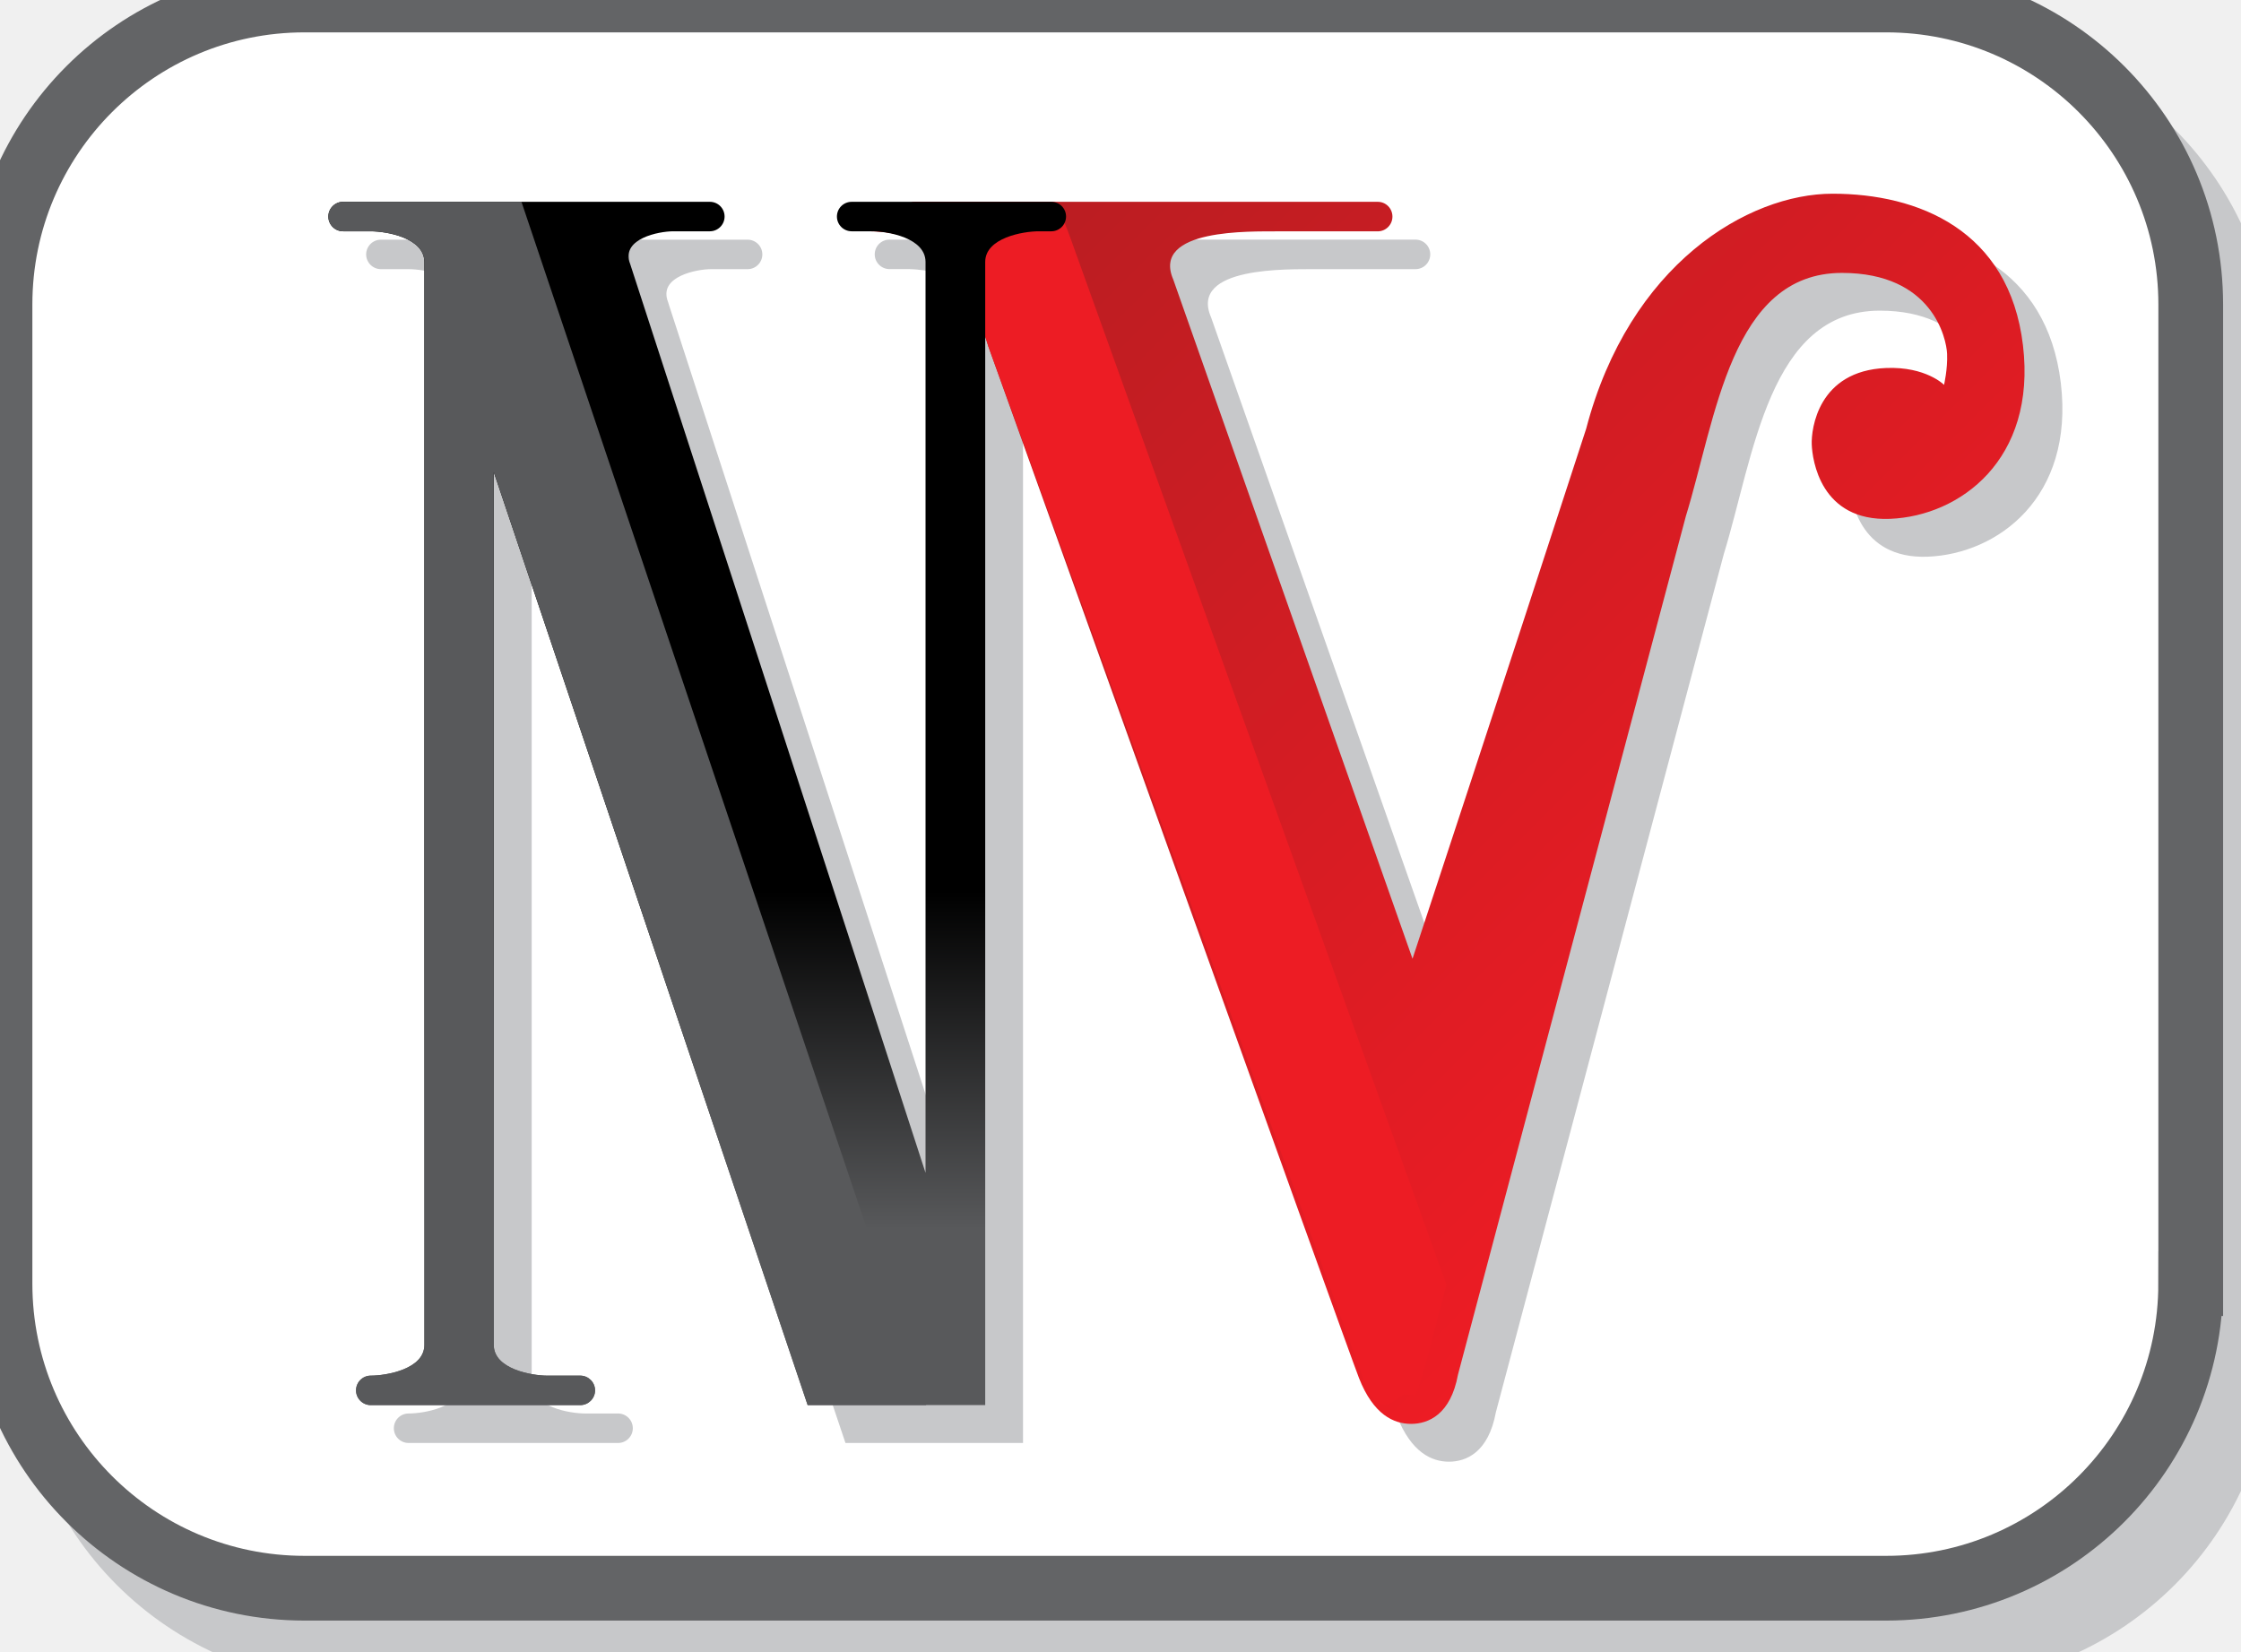
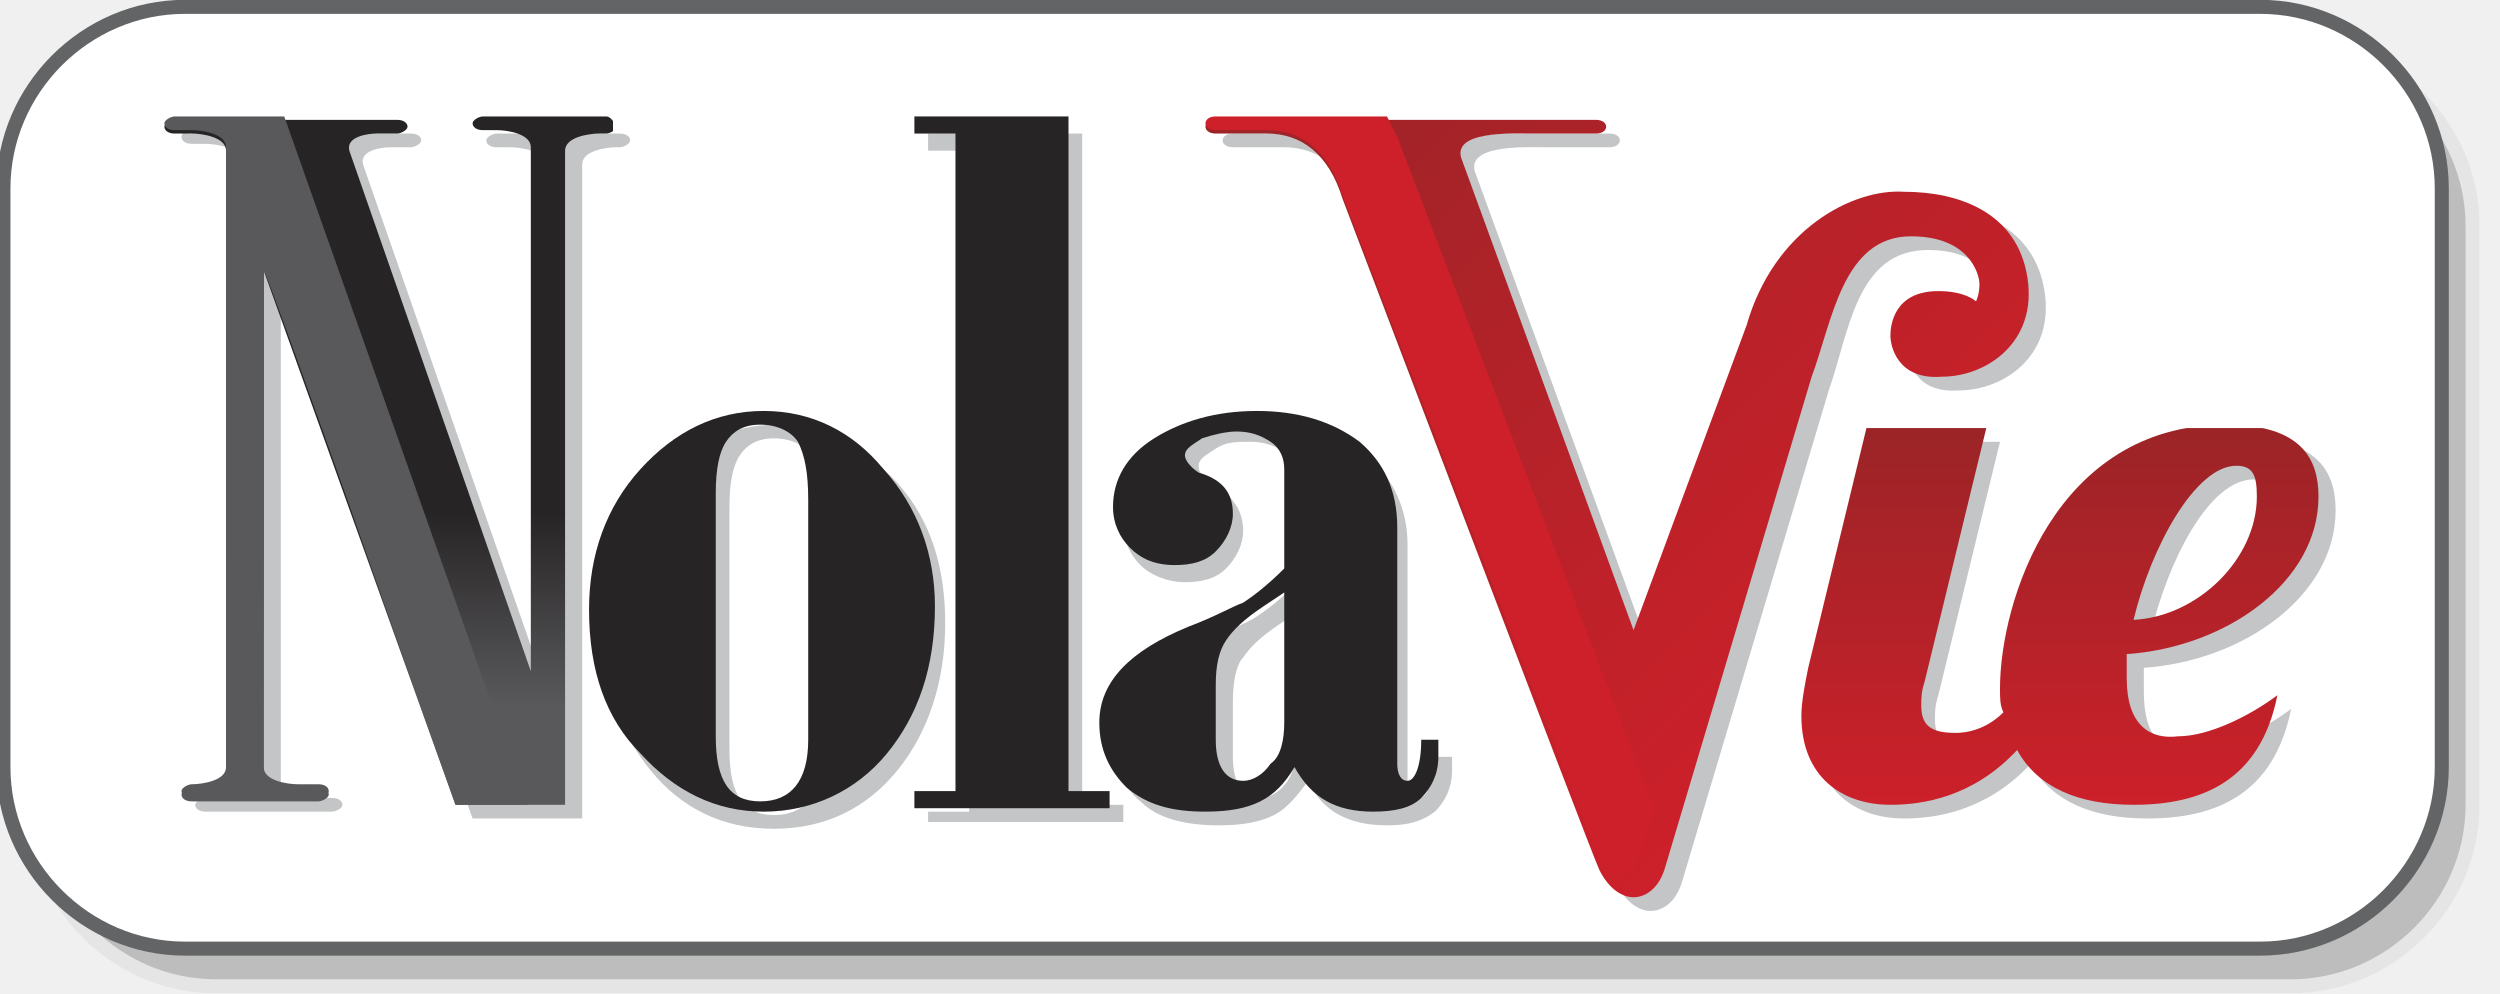
- <svg xmlns="http://www.w3.org/2000/svg" version="1.1" id="Layer_1" x="0px" y="0px" width="41.196px" height="30.354px" viewBox="0 0 41.196 30.354" enable-background="new 0 0 41.196 30.354" xml:space="preserve">
-   <path fill="#C7C8CA" stroke="#C7C8CA" stroke-width="1.19" d="M41.196,24.757c0,3.091-2.506,5.598-5.598,5.598H6.525  c-3.092,0-5.598-2.507-5.598-5.598V6.756c0-3.092,2.506-5.598,5.598-5.598h29.073c3.092,0,5.598,2.506,5.598,5.598V24.757z" />
-   <path fill="#FFFFFF" stroke="#636466" stroke-width="1.19" d="M40.271,23.598c0,3.093-2.507,5.599-5.598,5.599H5.598  C2.506,29.196,0,26.69,0,23.598v-18C0,2.506,2.506,0,5.598,0h29.076c3.091,0,5.598,2.506,5.598,5.598V23.598z" />
-   <path fill="#C7C8CA" d="M37.884,7.043c-0.254-2.121-1.93-2.787-3.501-2.787c-1.551,0-3.736,1.294-4.529,4.321  c-1.528,4.696-3.194,9.742-3.194,9.742L22.263,5.834c-0.41-0.945,1.444-0.881,1.904-0.886h1.853c0.151,0,0.272-0.122,0.272-0.272  s-0.121-0.271-0.272-0.271h-9.668c-0.151,0-0.272,0.121-0.272,0.271c0,0.149,0.122,0.271,0.272,0.271h0.373  c0.008,0,0.019,0.001,0.027,0.001h-0.041c0.099,0,0.194,0.011,0.289,0.024c0.316,0.054,0.71,0.204,0.71,0.538v16.746L12.295,5.599  c-0.001-0.008-0.028-0.091-0.028-0.088c0,0-0.063-0.208-0.001-0.01c-0.123-0.416,0.529-0.553,0.808-0.553h0.669  c0.15,0,0.271-0.122,0.271-0.271c0-0.15-0.122-0.271-0.271-0.271H7.002c-0.149,0-0.271,0.121-0.271,0.271  c0,0.149,0.122,0.271,0.271,0.271h0.509c0.282,0,0.985,0.118,0.985,0.563v19.91c0,0.446-0.703,0.564-0.985,0.564  c-0.15,0-0.271,0.121-0.271,0.271s0.121,0.271,0.271,0.271h3.851c0.149,0,0.271-0.121,0.271-0.271s-0.122-0.271-0.271-0.271h-0.604  c-0.283,0-0.984-0.118-0.984-0.564V9.374c0,0,5.762,17.139,5.768,17.153h3.264V6.899c0.02,0.058,0.042,0.109,0.06,0.17  c0,0,6.63,18.498,6.811,18.958c0.267,0.68,0.646,0.844,0.96,0.844c0.313,0,0.725-0.168,0.861-0.907l4.191-15.78  c0.552-1.793,0.826-4.473,2.867-4.473c1.666,0,1.922,1.208,1.933,1.489s-0.057,0.57-0.057,0.57S36.1,7.431,35.369,7.46  c-1.254,0.05-1.379,1.125-1.367,1.406c0.01,0.281,0.156,1.419,1.439,1.368C36.723,10.182,38.133,9.147,37.884,7.043z M12.295,5.599  c0.002,0.004-0.001-0.007-0.016-0.051L12.295,5.599z" />
+ <svg xmlns="http://www.w3.org/2000/svg" xmlns:xlink="http://www.w3.org/1999/xlink" version="1.1" id="Layer_1" x="0px" y="0px" viewBox="0 0 73 29" style="enable-background:new 0 0 73 29;" xml:space="preserve">
+   <style type="text/css">
+ 	.st0{opacity:0.25;}
+ 	.st1{clip-path:url(#SVGID_2_);fill:#272425;}
+ 	.st2{clip-path:url(#SVGID_2_);fill:none;stroke:#C3C5C7;stroke-width:0.41;}
+ 	.st3{fill:#FFFFFF;}
+ 	.st4{fill:none;stroke:#636465;stroke-width:0.41;}
+ 	.st5{fill:#C3C5C7;}
+ 	.st6{clip-path:url(#SVGID_4_);fill:url(#SVGID_5_);}
+ 	.st7{clip-path:url(#SVGID_7_);fill:url(#SVGID_8_);}
+ 	.st8{fill:#CD202A;}
+ 	.st9{clip-path:url(#SVGID_10_);fill:url(#SVGID_11_);}
+ 	.st10{fill:#272425;}
+ 	.st11{fill:#59595B;}
+ </style>
  <g>
+     <g class="st0">
+       <g>
+         <defs>
+           <rect id="SVGID_1_" x="0.8" y="1.1" width="71.6" height="27.9" />
+         </defs>
+         <clipPath id="SVGID_2_">
+           <use xlink:href="#SVGID_1_" style="overflow:visible;" />
+         </clipPath>
+         <path class="st1" d="M72.2,23.5c0,2.9-2.4,5.3-5.3,5.3H6.3c-2.9,0-5.3-2.4-5.3-5.3V6.6c0-2.9,2.4-5.3,5.3-5.3h60.6     c2.9,0,5.3,2.4,5.3,5.3V23.5z" />
+         <path class="st2" d="M72.2,23.5c0,2.9-2.4,5.3-5.3,5.3H6.3c-2.9,0-5.3-2.4-5.3-5.3V6.6c0-2.9,2.4-5.3,5.3-5.3h60.6     c2.9,0,5.3,2.4,5.3,5.3V23.5z" />
+       </g>
+     </g>
+     <path class="st3" d="M71.3,22.4c0,2.9-2.4,5.3-5.3,5.3H5.4c-2.9,0-5.3-2.4-5.3-5.3V5.5c0-2.9,2.4-5.3,5.3-5.3h60.6   c2.9,0,5.3,2.4,5.3,5.3V22.4z" />
+     <path class="st4" d="M71.3,22.4c0,2.9-2.4,5.3-5.3,5.3H5.4c-2.9,0-5.3-2.4-5.3-5.3V5.5c0-2.9,2.4-5.3,5.3-5.3h60.6   c2.9,0,5.3,2.4,5.3,5.3V22.4z" />
+     <path class="st5" d="M62.6,20.2c0-0.2,0-0.4,0-0.7c2.9-0.2,5.6-2.1,5.6-4.6c0-1.1-0.5-2.1-2.7-2.1c-5,0-6.6,5.2-6.6,7.7   c0,0.3,0,0.5,0,0.7c-0.4,0.4-0.9,0.6-1.4,0.6c-0.7,0-1-0.2-1-0.8c0-0.2,0-0.4,0.1-0.7l1.8-7.4h-3.5l-1.7,7c-0.1,0.5-0.2,1-0.2,1.4   c0,1.8,1.2,2.6,2.6,2.6c0.9,0,2.4-0.2,3.7-1.6c0.6,1.1,1.8,1.6,3.4,1.6c2,0,3.7-0.7,4.2-3.2c-0.8,0.6-2,1.2-2.9,1.2   C63.2,22,62.6,21.6,62.6,20.2 M65.8,14c0.5,0,0.6,0.3,0.6,0.9c0,1.8-1.7,3.5-3.6,3.6C63.3,16.4,64.5,14,65.8,14 M56.3,7.3   c1.7,0,2,1.1,2,1.4c0,0.3-0.1,0.5-0.1,0.5s-0.3-0.3-1.1-0.3c-1.3,0-1.4,1-1.4,1.3c0,0.3,0.2,1.3,1.5,1.2c1.3,0,2.8-1,2.5-2.9   c-0.3-1.9-2-2.5-3.6-2.5c-1.6,0-3.8,1.2-4.7,3.9c-1.6,4.3-3.3,8.9-3.3,8.9l-5-13.7c-0.4-0.9,1.5-0.8,2-0.8h1.9   c0.2,0,0.3-0.1,0.3-0.2c0-0.1-0.1-0.2-0.3-0.2H36c-0.2,0-0.3,0.1-0.3,0.2c0,0.1,0.1,0.2,0.3,0.2h1.5c1,0,1.8,0.6,2.2,1.9   c0,0,7.3,19.2,7.5,19.6c0.3,0.6,0.7,0.8,1,0.8c0.3,0,0.7-0.2,0.9-0.8l4.3-14.4C54,9.7,54.2,7.3,56.3,7.3 M26.2,14.1   c-1-1.1-2.2-1.7-3.5-1.7c-1.4,0-2.6,0.6-3.6,1.7c-1,1.1-1.5,2.5-1.5,4.1c0,1.8,0.5,3.2,1.4,4.3c0.9,1.1,2.1,1.7,3.6,1.7   c1.5,0,2.7-0.6,3.6-1.7c0.9-1.1,1.4-2.6,1.4-4.3C27.6,16.6,27.2,15.2,26.2,14.1 M24,22c0,1.2-0.5,1.8-1.4,1.8   c-0.9,0-1.3-0.6-1.3-1.9v-7.1c0-0.7,0.1-1.2,0.3-1.5c0.2-0.3,0.5-0.5,1-0.5c0.5,0,0.9,0.2,1.1,0.5c0.2,0.3,0.3,0.9,0.3,1.7V22z    M18.1,4.3c0.1,0,0.3-0.1,0.3-0.2c0-0.1-0.1-0.2-0.3-0.2h-3.6c-0.1,0-0.3,0.1-0.3,0.2c0,0.1,0.1,0.2,0.3,0.2h0.4c0.3,0,1,0.1,1,0.5   V20L10.6,4.8c0,0.1,0,0,0,0c0,0-0.1-0.2,0,0c-0.1-0.4,0.5-0.5,0.8-0.5h0.6c0.1,0,0.3-0.1,0.3-0.2c0-0.1-0.1-0.2-0.3-0.2H5.5   C5.4,3.8,5.3,3.9,5.3,4c0,0.1,0.1,0.2,0.3,0.2H6c0.3,0,1,0.1,1,0.5v18.1c0,0.4-0.7,0.5-1,0.5c-0.1,0-0.3,0.1-0.3,0.2   s0.1,0.2,0.3,0.2h3.7c0.1,0,0.3-0.1,0.3-0.2s-0.1-0.2-0.3-0.2H9.2c-0.3,0-1-0.1-1-0.5V8.3c0,0,5.6,15.6,5.6,15.6H17V4.8   c0-0.4,0.7-0.5,1-0.5H18.1z M41.4,23.3c-0.2,0-0.3-0.2-0.3-0.5v-6.9c0-1-0.4-1.9-1.1-2.5c-0.7-0.6-1.7-0.9-3-0.9   c-1.2,0-2.2,0.3-3,0.8c-0.8,0.5-1.2,1.2-1.2,2c0,0.5,0.2,0.9,0.5,1.2c0.3,0.3,0.8,0.5,1.3,0.5c0.5,0,0.9-0.1,1.2-0.4   c0.3-0.3,0.5-0.7,0.5-1.1c0-0.6-0.3-1-0.9-1.4c-0.3-0.2-0.4-0.3-0.4-0.5c0-0.2,0.2-0.3,0.5-0.5c0.3-0.2,0.6-0.2,1-0.2   c0.4,0,0.7,0.1,1,0.3c0.3,0.2,0.4,0.5,0.4,0.8V17c-0.5,0.5-0.9,0.8-1.2,1c-0.3,0.2-0.8,0.4-1.6,0.7c-1.7,0.6-2.6,1.6-2.6,2.8   c0,0.8,0.3,1.5,0.8,1.9c0.5,0.5,1.3,0.7,2.3,0.7c0.7,0,1.2-0.1,1.6-0.3c0.4-0.2,0.7-0.6,1-1c0.4,0.9,1.2,1.3,2.3,1.3   c0.6,0,1-0.1,1.4-0.4c0.3-0.3,0.5-0.7,0.5-1.2v-0.4h-0.5C41.8,22.9,41.7,23.3,41.4,23.3 M37.9,21.5c0,0.5-0.1,1-0.3,1.3   c-0.2,0.3-0.5,0.5-0.8,0.5c-0.5,0-0.8-0.4-0.8-1.2v-1.6c0-0.6,0.1-1.1,0.3-1.3c0.2-0.3,0.5-0.6,1.1-1l0.6-0.4V21.5z M31.6,3.9h-4.5   v0.5h1.2v19.3h-1.2V24h5.7v-0.5h-1.2V3.9z" />
    <g>
-       <linearGradient id="SVGID_1_" gradientUnits="userSpaceOnUse" x1="34.04" y1="18.404" x2="17.954" y2="2.318">
-         <stop offset="0" style="stop-color:#ED1C24" />
-         <stop offset="1" style="stop-color:#B61D22" />
+       <defs>
+         <path id="SVGID_3_" d="M62.1,19.8c0-0.2,0-0.4,0-0.7c2.9-0.2,5.6-2.1,5.6-4.6c0-1.1-0.5-2.1-2.7-2.1c-5,0-6.6,5.2-6.6,7.7     c0,0.3,0,0.5,0.1,0.7c-0.4,0.4-0.9,0.6-1.4,0.6c-0.7,0-1-0.2-1-0.8c0-0.2,0-0.4,0.1-0.7l1.8-7.4h-3.5l-1.7,7     c-0.1,0.5-0.2,1-0.2,1.4c0,1.8,1.2,2.6,2.6,2.6c0.9,0,2.4-0.2,3.7-1.6c0.6,1.1,1.8,1.6,3.4,1.6c2,0,3.7-0.7,4.2-3.2     c-0.8,0.6-2,1.2-2.9,1.2C62.8,21.6,62.1,21.2,62.1,19.8 M65.3,13.6c0.5,0,0.6,0.3,0.6,0.9c0,1.8-1.7,3.5-3.6,3.6     C62.8,16,64.1,13.6,65.3,13.6" />
+       </defs>
+       <clipPath id="SVGID_4_">
+         <use xlink:href="#SVGID_3_" style="overflow:visible;" />
+       </clipPath>
+       <linearGradient id="SVGID_5_" gradientUnits="userSpaceOnUse" x1="-364.379" y1="320.682" x2="-363.428" y2="320.682" gradientTransform="matrix(0 -11.7656 -11.7656 0 3833.188 -4263.483)">
+         <stop offset="0" style="stop-color:#CD202A" />
+         <stop offset="1" style="stop-color:#9B2427" />
      </linearGradient>
-       <path fill="url(#SVGID_1_)" d="M29.158,7.883c-1.527,4.696-3.192,9.742-3.192,9.742L21.568,5.139    c-0.409-0.945,1.444-0.881,1.904-0.886h1.854c0.15,0,0.271-0.122,0.271-0.271c0-0.151-0.12-0.272-0.271-0.272h-8.493    c-0.15,0-0.271,0.121-0.271,0.272c0,0.149,0.121,0.271,0.271,0.271h-0.816c0.969,0,1.703,0.628,2.153,2.121    c0,0,6.628,18.498,6.812,18.959c0.266,0.679,0.644,0.843,0.958,0.843s0.727-0.168,0.862-0.906l4.189-15.781    c0.553-1.793,0.829-4.472,2.87-4.472c1.665,0,1.921,1.208,1.932,1.488c0.012,0.28-0.056,0.57-0.056,0.57s-0.332-0.339-1.064-0.31    c-1.254,0.05-1.379,1.125-1.368,1.406c0.011,0.28,0.158,1.419,1.44,1.367c1.283-0.051,2.693-1.087,2.443-3.19    c-0.253-2.122-1.929-2.787-3.501-2.787C32.137,3.561,29.952,4.855,29.158,7.883z" />
+       <rect x="52.6" y="12.5" class="st6" width="15.2" height="11.2" />
    </g>
-     <path fill="#ED1C24" d="M19.687,4.402c-0.089-0.257-0.192-0.487-0.303-0.692h-2.55c-0.15,0-0.271,0.121-0.271,0.272   c0,0.149,0.121,0.271,0.271,0.271h-0.816c0.969,0,1.703,0.628,2.153,2.121l6.942,19.117c0.299,0.652,0.584,0.146,0.715,0.146   c0.245,0,0.165,0.107,0.318-0.35c0.024-0.074,0.182-0.669,0.444-1.668c-0.011-0.033-0.023-0.064-0.036-0.1L19.687,4.402z" />
-   </g>
-   <g>
-     <linearGradient id="SVGID_2_" gradientUnits="userSpaceOnUse" x1="12.817" y1="25.831" x2="12.817" y2="3.711">
-       <stop offset="0.146" style="stop-color:#58595B" />
-       <stop offset="0.427" style="stop-color:#000000" />
-     </linearGradient>
-     <path fill="url(#SVGID_2_)" d="M19.327,3.71h-3.67c-0.151,0-0.272,0.121-0.272,0.271c0,0.149,0.121,0.271,0.272,0.271h0.372   c0.283,0,0.985,0.117,0.985,0.564v16.745l-5.43-16.709c0.047,0.142-0.013-0.041-0.013-0.037c0,0-0.064-0.209,0-0.01   C11.448,4.39,12.1,4.252,12.379,4.252h0.67c0.149,0,0.271-0.122,0.271-0.271c0-0.15-0.121-0.271-0.271-0.271H6.307   c-0.149,0-0.271,0.121-0.271,0.271c0,0.149,0.121,0.271,0.271,0.271h0.509c0.282,0,0.985,0.117,0.985,0.564v19.909   c0,0.447-0.703,0.564-0.985,0.564c-0.149,0-0.271,0.121-0.271,0.271s0.122,0.271,0.271,0.271h3.851   c0.148,0,0.272-0.121,0.272-0.271s-0.124-0.271-0.272-0.271h-0.605c-0.282,0-0.985-0.117-0.985-0.564V8.678   c0,0,5.765,17.139,5.77,17.153h3.264V4.816c0-0.447,0.702-0.564,0.984-0.564h0.231c0.15,0,0.271-0.122,0.271-0.271   C19.598,3.832,19.477,3.71,19.327,3.71z" />
-     <path fill="#58595B" d="M14.847,25.831h2.178L9.586,3.71H6.307c-0.149,0-0.271,0.121-0.271,0.271c0,0.149,0.121,0.271,0.271,0.271   h0.509c0.282,0,0.985,0.117,0.985,0.564v19.909c0,0.447-0.703,0.564-0.985,0.564c-0.149,0-0.271,0.121-0.271,0.271   s0.122,0.271,0.271,0.271h3.851c0.148,0,0.272-0.121,0.272-0.271s-0.124-0.271-0.272-0.271h-0.605   c-0.282,0-0.985-0.117-0.985-0.564V8.678C9.078,8.678,14.842,25.817,14.847,25.831z" />
+     <g>
+       <defs>
+         <path id="SVGID_6_" d="M51,9.5c-1.6,4.3-3.3,8.9-3.3,8.9l-5-13.7c-0.4-0.9,1.5-0.8,2-0.8h1.9c0.2,0,0.3-0.1,0.3-0.2     c0-0.1-0.1-0.2-0.3-0.2H35.5c-0.2,0-0.3,0.1-0.3,0.2c0,0.1,0.1,0.2,0.3,0.2H37c1,0,1.8,0.6,2.2,1.9c0,0,7.3,19.2,7.5,19.6     c0.3,0.6,0.7,0.8,1,0.8c0.3,0,0.7-0.2,0.9-0.8l4.3-14.4c0.6-1.6,0.9-4.1,2.9-4.1c1.7,0,2,1.1,2,1.4c0,0.3-0.1,0.5-0.1,0.5     s-0.3-0.3-1.1-0.3c-1.3,0-1.4,1-1.4,1.3c0,0.3,0.2,1.3,1.5,1.2c1.3,0,2.8-1,2.5-2.9c-0.3-1.9-2-2.5-3.6-2.5     C54.1,5.5,51.8,6.7,51,9.5" />
+       </defs>
+       <clipPath id="SVGID_7_">
+         <use xlink:href="#SVGID_6_" style="overflow:visible;" />
+       </clipPath>
+       <linearGradient id="SVGID_8_" gradientUnits="userSpaceOnUse" x1="-360.812" y1="322.71" x2="-359.861" y2="322.71" gradientTransform="matrix(-18.6665 -18.6665 -18.6665 18.6665 -657.7872 -12738.151)">
+         <stop offset="0" style="stop-color:#CD202A" />
+         <stop offset="1" style="stop-color:#9B2427" />
+       </linearGradient>
+       <polygon class="st7" points="47.4,38.3 23.8,14.8 47.4,-8.8 70.9,14.8   " />
+     </g>
+     <path class="st8" d="M40.8,4c-0.1-0.2-0.2-0.4-0.3-0.6h-5c-0.2,0-0.3,0.1-0.3,0.2c0,0.1,0.1,0.2,0.3,0.2H37c1,0,1.8,0.6,2.2,1.9   l7.6,19.7c0.3,0.6,0.6,0.1,0.7,0.1c0.3,0,0.2,0.1,0.3-0.3c0-0.1,0.2-0.6,0.5-1.5c0,0,0-0.1,0-0.1L40.8,4z" />
+     <g>
+       <defs>
+         <path id="SVGID_9_" d="M17.7,3.4h-3.6c-0.1,0-0.3,0.1-0.3,0.2c0,0.1,0.1,0.2,0.3,0.2h0.4c0.3,0,1,0.1,1,0.5v15.3L10.2,4.4     c0,0.1,0,0,0,0c0,0-0.1-0.2,0,0C10.1,4,10.7,3.9,11,3.9h0.6c0.1,0,0.3-0.1,0.3-0.2c0-0.1-0.1-0.2-0.3-0.2H5.1     c-0.1,0-0.3,0.1-0.3,0.2c0,0.1,0.1,0.2,0.3,0.2h0.5c0.3,0,1,0.1,1,0.5v18.1c0,0.4-0.7,0.5-1,0.5c-0.1,0-0.3,0.1-0.3,0.2     c0,0.1,0.1,0.2,0.3,0.2h3.7c0.1,0,0.3-0.1,0.3-0.2c0-0.1-0.1-0.2-0.3-0.2H8.7c-0.3,0-1-0.1-1-0.5V7.9c0,0,5.6,15.6,5.6,15.6h3.2     V4.4c0-0.4,0.7-0.5,1-0.5h0.2c0.1,0,0.3-0.1,0.3-0.2C17.9,3.5,17.8,3.4,17.7,3.4" />
+       </defs>
+       <clipPath id="SVGID_10_">
+         <use xlink:href="#SVGID_9_" style="overflow:visible;" />
+       </clipPath>
+       <linearGradient id="SVGID_11_" gradientUnits="userSpaceOnUse" x1="-361.978" y1="320.714" x2="-361.027" y2="320.714" gradientTransform="matrix(0 -21.1938 -21.1938 0 6808.522 -7648.175)">
+         <stop offset="0" style="stop-color:#59595B" />
+         <stop offset="0.146" style="stop-color:#59595B" />
+         <stop offset="0.427" style="stop-color:#272425" />
+         <stop offset="1" style="stop-color:#272425" />
+       </linearGradient>
+       <rect x="4.8" y="3.4" class="st9" width="13.1" height="20.2" />
+     </g>
+     <path class="st10" d="M17.2,17.8c0-1.6,0.5-3,1.5-4.1c1-1.1,2.2-1.7,3.6-1.7c1.4,0,2.6,0.6,3.5,1.7c1,1.1,1.5,2.5,1.5,4   c0,1.8-0.5,3.2-1.4,4.3c-0.9,1.1-2.2,1.7-3.6,1.7s-2.6-0.6-3.6-1.7C17.7,21,17.2,19.6,17.2,17.8 M20.9,14.4v7.1   c0,1.3,0.4,1.9,1.3,1.9c0.9,0,1.4-0.6,1.4-1.8v-7c0-0.8-0.1-1.3-0.3-1.7c-0.2-0.3-0.6-0.5-1.1-0.5c-0.5,0-0.8,0.2-1,0.5   C21,13.2,20.9,13.7,20.9,14.4" />
+     <polygon class="st10" points="26.7,3.4 31.2,3.4 31.2,23.1 32.4,23.1 32.4,23.6 26.7,23.6 26.7,23.1 27.9,23.1 27.9,3.9 26.7,3.9     " />
+     <path class="st10" d="M37.5,16.6v-2.9c0-0.3-0.1-0.6-0.4-0.8c-0.3-0.2-0.6-0.3-1-0.3c-0.3,0-0.7,0.1-1,0.2   c-0.3,0.2-0.5,0.3-0.5,0.5c0,0.1,0.1,0.3,0.4,0.5C35.7,14,36,14.4,36,15c0,0.4-0.2,0.8-0.5,1.1c-0.3,0.3-0.7,0.4-1.2,0.4   c-0.6,0-1-0.2-1.3-0.5c-0.3-0.3-0.5-0.7-0.5-1.2c0-0.8,0.4-1.5,1.2-2c0.8-0.5,1.8-0.8,3-0.8c1.2,0,2.2,0.3,3,0.9   c0.7,0.6,1.1,1.4,1.1,2.5v6.9c0,0.3,0.1,0.5,0.3,0.5c0.2,0,0.4-0.4,0.4-1.2h0.5v0.5c0,0.5-0.2,0.9-0.5,1.2   c-0.3,0.3-0.8,0.4-1.4,0.4c-1.1,0-1.8-0.4-2.3-1.3c-0.3,0.5-0.6,0.8-1,1c-0.4,0.2-0.9,0.3-1.6,0.3c-1,0-1.7-0.2-2.3-0.7   c-0.5-0.5-0.8-1.1-0.8-1.9c0-1.2,0.9-2.1,2.6-2.8c0.8-0.3,1.3-0.6,1.6-0.7C36.6,17.4,37,17.1,37.5,16.6 M37.5,21.1v-3.8l-0.6,0.4   c-0.6,0.4-0.9,0.7-1.1,1c-0.2,0.3-0.3,0.7-0.3,1.3v1.6c0,0.8,0.3,1.2,0.8,1.2c0.3,0,0.6-0.2,0.8-0.5C37.4,22.1,37.5,21.6,37.5,21.1   " />
+     <path class="st11" d="M13.3,23.5h2.1L8.3,3.4H5.1c-0.1,0-0.3,0.1-0.3,0.2c0,0.1,0.1,0.2,0.3,0.2h0.5c0.3,0,1,0.1,1,0.5v18.1   c0,0.4-0.7,0.5-1,0.5c-0.1,0-0.3,0.1-0.3,0.2c0,0.1,0.1,0.2,0.3,0.2h3.7c0.1,0,0.3-0.1,0.3-0.2c0-0.1-0.1-0.2-0.3-0.2H8.7   c-0.3,0-1-0.1-1-0.5V7.9C7.8,7.9,13.3,23.5,13.3,23.5" />
  </g>
</svg>
